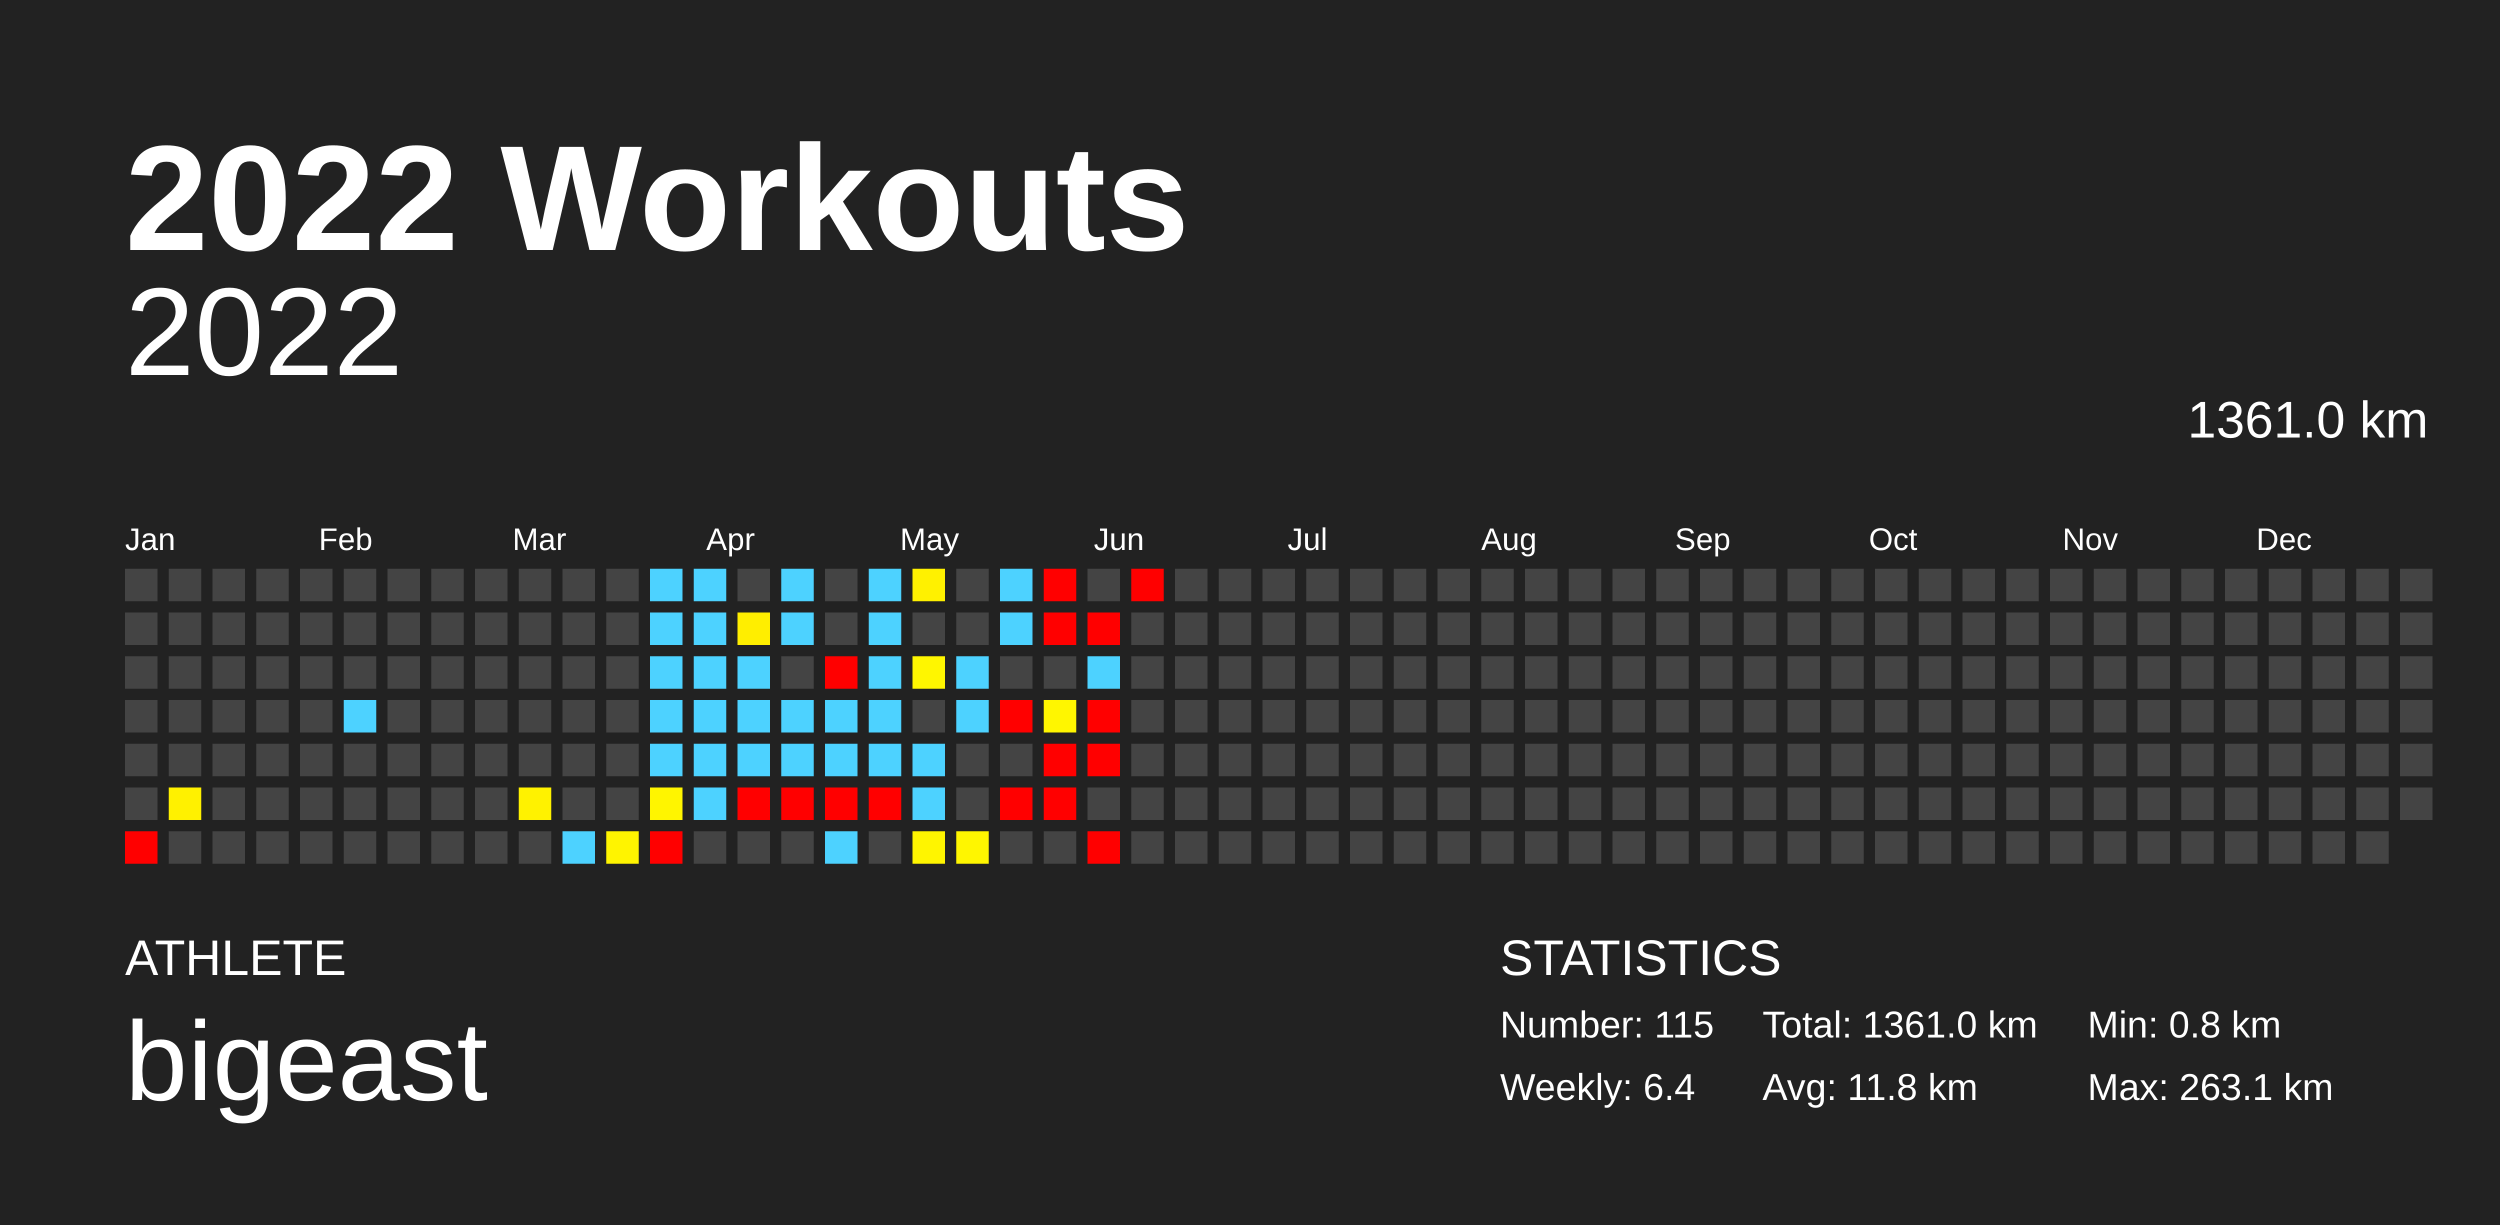
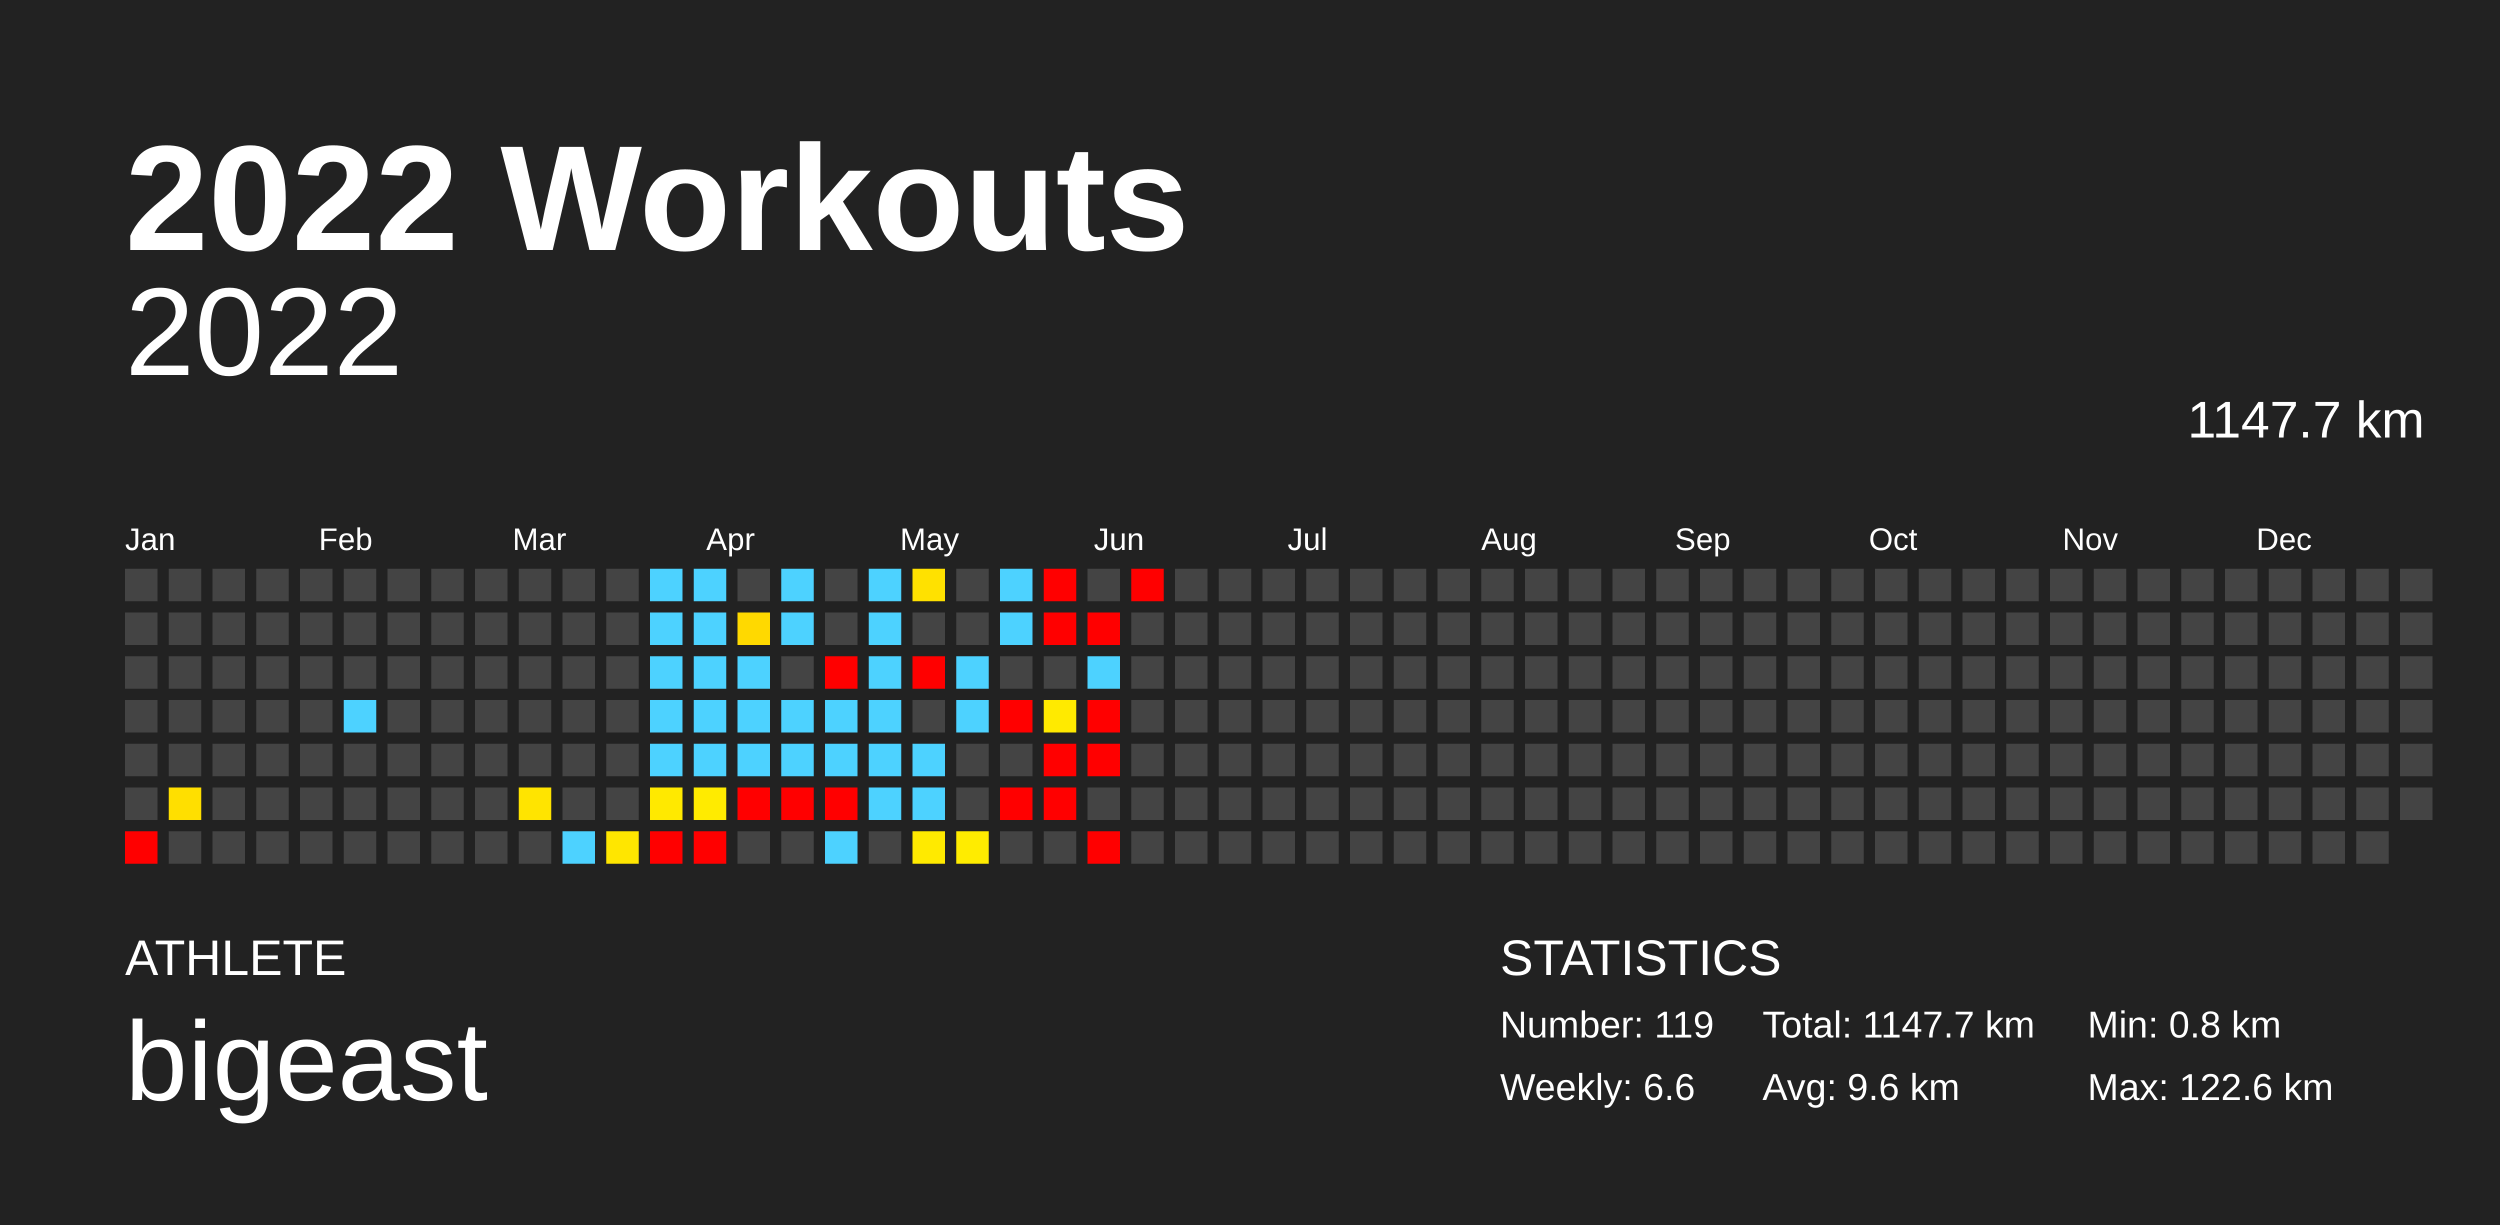
<svg xmlns="http://www.w3.org/2000/svg" baseProfile="full" height="98mm" version="1.1" viewBox="0,0,200,98" width="200mm">
  <defs />
  <rect fill="#222222" height="98" width="200" x="0" y="0" />
  <text fill="#FFFFFF" style="font-size:12px; font-family:Arial; font-weight:bold;" x="10" y="20">2022 Workouts</text>
  <text fill="#FFFFFF" style="font-size:4px; font-family:Arial" x="10" y="78">ATHLETE</text>
  <text fill="#FFFFFF" style="font-size:9px; font-family:Arial" x="10" y="88">bigeast</text>
  <text fill="#FFFFFF" style="font-size:4px; font-family:Arial" x="120" y="78">STATISTICS</text>
-   <text fill="#FFFFFF" style="font-size:3px; font-family:Arial" x="120" y="83">Number: 115</text>
-   <text fill="#FFFFFF" style="font-size:3px; font-family:Arial" x="120" y="88">Weekly: 6.4</text>
-   <text fill="#FFFFFF" style="font-size:3px; font-family:Arial" x="141" y="83">Total: 1361.0 km</text>
-   <text fill="#FFFFFF" style="font-size:3px; font-family:Arial" x="141" y="88">Avg: 11.8 km</text>
+   <text fill="#FFFFFF" style="font-size:3px; font-family:Arial" x="120" y="83">Number: 119</text>
+   <text fill="#FFFFFF" style="font-size:3px; font-family:Arial" x="120" y="88">Weekly: 6.6</text>
+   <text fill="#FFFFFF" style="font-size:3px; font-family:Arial" x="141" y="83">Total: 1147.7 km</text>
+   <text fill="#FFFFFF" style="font-size:3px; font-family:Arial" x="141" y="88">Avg: 9.6 km</text>
  <text fill="#FFFFFF" style="font-size:3px; font-family:Arial" x="167" y="83">Min: 0.8 km</text>
-   <text fill="#FFFFFF" style="font-size:3px; font-family:Arial" x="167" y="88">Max: 263.1 km</text>
+   <text fill="#FFFFFF" style="font-size:3px; font-family:Arial" x="167" y="88">Max: 122.6 km</text>
  <text alignment-baseline="hanging" fill="#FFFFFF" style="font-size:10.0px; font-family:Arial;" x="10" y="30">2022</text>
-   <text alignment-baseline="hanging" fill="#FFFFFF" style="font-size:4.125px; font-family:Arial;" x="175" y="35">1361.0 km</text>
+   <text alignment-baseline="hanging" fill="#FFFFFF" style="font-size:4.125px; font-family:Arial;" x="175" y="35">1147.7 km</text>
  <text fill="#FFFFFF" style="font-size:2.5px; font-family:Arial" x="10.0" y="44">Jan</text>
  <text fill="#FFFFFF" style="font-size:2.5px; font-family:Arial" x="25.5" y="44">Feb</text>
  <text fill="#FFFFFF" style="font-size:2.5px; font-family:Arial" x="41.0" y="44">Mar</text>
  <text fill="#FFFFFF" style="font-size:2.5px; font-family:Arial" x="56.5" y="44">Apr</text>
  <text fill="#FFFFFF" style="font-size:2.5px; font-family:Arial" x="72.0" y="44">May</text>
  <text fill="#FFFFFF" style="font-size:2.5px; font-family:Arial" x="87.5" y="44">Jun</text>
  <text fill="#FFFFFF" style="font-size:2.5px; font-family:Arial" x="103.0" y="44">Jul</text>
  <text fill="#FFFFFF" style="font-size:2.5px; font-family:Arial" x="118.5" y="44">Aug</text>
  <text fill="#FFFFFF" style="font-size:2.5px; font-family:Arial" x="134.0" y="44">Sep</text>
  <text fill="#FFFFFF" style="font-size:2.5px; font-family:Arial" x="149.5" y="44">Oct</text>
  <text fill="#FFFFFF" style="font-size:2.5px; font-family:Arial" x="165.0" y="44">Nov</text>
  <text fill="#FFFFFF" style="font-size:2.5px; font-family:Arial" x="180.5" y="44">Dec</text>
  <rect fill="#444444" height="2.6" width="2.6" x="10.0" y="45.5" />
  <rect fill="#444444" height="2.6" width="2.6" x="10.0" y="49.0" />
  <rect fill="#444444" height="2.6" width="2.6" x="10.0" y="52.5" />
  <rect fill="#444444" height="2.6" width="2.6" x="10.0" y="56.0" />
  <rect fill="#444444" height="2.6" width="2.6" x="10.0" y="59.5" />
  <rect fill="#444444" height="2.6" width="2.6" x="10.0" y="63.0" />
  <rect fill="red" height="2.6" width="2.6" x="10.0" y="66.5" />
  <rect fill="#444444" height="2.6" width="2.6" x="13.5" y="45.5" />
  <rect fill="#444444" height="2.6" width="2.6" x="13.5" y="49.0" />
  <rect fill="#444444" height="2.6" width="2.6" x="13.5" y="52.5" />
  <rect fill="#444444" height="2.6" width="2.6" x="13.5" y="56.0" />
  <rect fill="#444444" height="2.6" width="2.6" x="13.5" y="59.5" />
-   <rect fill="#fff100" height="2.6" width="2.6" x="13.5" y="63.0" />
+   <rect fill="#ffdf00" height="2.6" width="2.6" x="13.5" y="63.0" />
  <rect fill="#444444" height="2.6" width="2.6" x="13.5" y="66.5" />
  <rect fill="#444444" height="2.6" width="2.6" x="17.0" y="45.5" />
  <rect fill="#444444" height="2.6" width="2.6" x="17.0" y="49.0" />
  <rect fill="#444444" height="2.6" width="2.6" x="17.0" y="52.5" />
  <rect fill="#444444" height="2.6" width="2.6" x="17.0" y="56.0" />
  <rect fill="#444444" height="2.6" width="2.6" x="17.0" y="59.5" />
  <rect fill="#444444" height="2.6" width="2.6" x="17.0" y="63.0" />
  <rect fill="#444444" height="2.6" width="2.6" x="17.0" y="66.5" />
  <rect fill="#444444" height="2.6" width="2.6" x="20.5" y="45.5" />
  <rect fill="#444444" height="2.6" width="2.6" x="20.5" y="49.0" />
  <rect fill="#444444" height="2.6" width="2.6" x="20.5" y="52.5" />
  <rect fill="#444444" height="2.6" width="2.6" x="20.5" y="56.0" />
  <rect fill="#444444" height="2.6" width="2.6" x="20.5" y="59.5" />
  <rect fill="#444444" height="2.6" width="2.6" x="20.5" y="63.0" />
  <rect fill="#444444" height="2.6" width="2.6" x="20.5" y="66.5" />
  <rect fill="#444444" height="2.6" width="2.6" x="24.0" y="45.5" />
  <rect fill="#444444" height="2.6" width="2.6" x="24.0" y="49.0" />
  <rect fill="#444444" height="2.6" width="2.6" x="24.0" y="52.5" />
  <rect fill="#444444" height="2.6" width="2.6" x="24.0" y="56.0" />
  <rect fill="#444444" height="2.6" width="2.6" x="24.0" y="59.5" />
  <rect fill="#444444" height="2.6" width="2.6" x="24.0" y="63.0" />
  <rect fill="#444444" height="2.6" width="2.6" x="24.0" y="66.5" />
  <rect fill="#444444" height="2.6" width="2.6" x="27.5" y="45.5" />
  <rect fill="#444444" height="2.6" width="2.6" x="27.5" y="49.0" />
  <rect fill="#444444" height="2.6" width="2.6" x="27.5" y="52.5" />
  <rect fill="#4dd2ff" height="2.6" width="2.6" x="27.5" y="56.0" />
  <rect fill="#444444" height="2.6" width="2.6" x="27.5" y="59.5" />
  <rect fill="#444444" height="2.6" width="2.6" x="27.5" y="63.0" />
  <rect fill="#444444" height="2.6" width="2.6" x="27.5" y="66.5" />
  <rect fill="#444444" height="2.6" width="2.6" x="31.0" y="45.5" />
  <rect fill="#444444" height="2.6" width="2.6" x="31.0" y="49.0" />
  <rect fill="#444444" height="2.6" width="2.6" x="31.0" y="52.5" />
  <rect fill="#444444" height="2.6" width="2.6" x="31.0" y="56.0" />
  <rect fill="#444444" height="2.6" width="2.6" x="31.0" y="59.5" />
  <rect fill="#444444" height="2.6" width="2.6" x="31.0" y="63.0" />
  <rect fill="#444444" height="2.6" width="2.6" x="31.0" y="66.5" />
  <rect fill="#444444" height="2.6" width="2.6" x="34.5" y="45.5" />
  <rect fill="#444444" height="2.6" width="2.6" x="34.5" y="49.0" />
  <rect fill="#444444" height="2.6" width="2.6" x="34.5" y="52.5" />
  <rect fill="#444444" height="2.6" width="2.6" x="34.5" y="56.0" />
  <rect fill="#444444" height="2.6" width="2.6" x="34.5" y="59.5" />
  <rect fill="#444444" height="2.6" width="2.6" x="34.5" y="63.0" />
  <rect fill="#444444" height="2.6" width="2.6" x="34.5" y="66.5" />
  <rect fill="#444444" height="2.6" width="2.6" x="38.0" y="45.5" />
  <rect fill="#444444" height="2.6" width="2.6" x="38.0" y="49.0" />
  <rect fill="#444444" height="2.6" width="2.6" x="38.0" y="52.5" />
  <rect fill="#444444" height="2.6" width="2.6" x="38.0" y="56.0" />
  <rect fill="#444444" height="2.6" width="2.6" x="38.0" y="59.5" />
  <rect fill="#444444" height="2.6" width="2.6" x="38.0" y="63.0" />
  <rect fill="#444444" height="2.6" width="2.6" x="38.0" y="66.5" />
  <rect fill="#444444" height="2.6" width="2.6" x="41.5" y="45.5" />
  <rect fill="#444444" height="2.6" width="2.6" x="41.5" y="49.0" />
  <rect fill="#444444" height="2.6" width="2.6" x="41.5" y="52.5" />
  <rect fill="#444444" height="2.6" width="2.6" x="41.5" y="56.0" />
  <rect fill="#444444" height="2.6" width="2.6" x="41.5" y="59.5" />
-   <rect fill="#fff200" height="2.6" width="2.6" x="41.5" y="63.0" />
+   <rect fill="#ffe400" height="2.6" width="2.6" x="41.5" y="63.0" />
  <rect fill="#444444" height="2.6" width="2.6" x="41.5" y="66.5" />
  <rect fill="#444444" height="2.6" width="2.6" x="45.0" y="45.5" />
  <rect fill="#444444" height="2.6" width="2.6" x="45.0" y="49.0" />
  <rect fill="#444444" height="2.6" width="2.6" x="45.0" y="52.5" />
  <rect fill="#444444" height="2.6" width="2.6" x="45.0" y="56.0" />
  <rect fill="#444444" height="2.6" width="2.6" x="45.0" y="59.5" />
  <rect fill="#444444" height="2.6" width="2.6" x="45.0" y="63.0" />
  <rect fill="#4dd2ff" height="2.6" width="2.6" x="45.0" y="66.5" />
  <rect fill="#444444" height="2.6" width="2.6" x="48.5" y="45.5" />
  <rect fill="#444444" height="2.6" width="2.6" x="48.5" y="49.0" />
  <rect fill="#444444" height="2.6" width="2.6" x="48.5" y="52.5" />
  <rect fill="#444444" height="2.6" width="2.6" x="48.5" y="56.0" />
  <rect fill="#444444" height="2.6" width="2.6" x="48.5" y="59.5" />
  <rect fill="#444444" height="2.6" width="2.6" x="48.5" y="63.0" />
-   <rect fill="#fff400" height="2.6" width="2.6" x="48.5" y="66.5" />
+   <rect fill="#ffe600" height="2.6" width="2.6" x="48.5" y="66.5" />
  <rect fill="#4dd2ff" height="2.6" width="2.6" x="52.0" y="45.5" />
  <rect fill="#4dd2ff" height="2.6" width="2.6" x="52.0" y="49.0" />
  <rect fill="#4dd2ff" height="2.6" width="2.6" x="52.0" y="52.5" />
  <rect fill="#4dd2ff" height="2.6" width="2.6" x="52.0" y="56.0" />
  <rect fill="#4dd2ff" height="2.6" width="2.6" x="52.0" y="59.5" />
-   <rect fill="#fff500" height="2.6" width="2.6" x="52.0" y="63.0" />
+   <rect fill="#ffe900" height="2.6" width="2.6" x="52.0" y="63.0" />
  <rect fill="red" height="2.6" width="2.6" x="52.0" y="66.5" />
  <rect fill="#4dd2ff" height="2.6" width="2.6" x="55.5" y="45.5" />
  <rect fill="#4dd2ff" height="2.6" width="2.6" x="55.5" y="49.0" />
  <rect fill="#4dd2ff" height="2.6" width="2.6" x="55.5" y="52.5" />
  <rect fill="#4dd2ff" height="2.6" width="2.6" x="55.5" y="56.0" />
  <rect fill="#4dd2ff" height="2.6" width="2.6" x="55.5" y="59.5" />
-   <rect fill="#4dd2ff" height="2.6" width="2.6" x="55.5" y="63.0" />
-   <rect fill="#444444" height="2.6" width="2.6" x="55.5" y="66.5" />
+   <rect fill="#ffeb00" height="2.6" width="2.6" x="55.5" y="63.0" />
+   <rect fill="red" height="2.6" width="2.6" x="55.5" y="66.5" />
  <rect fill="#444444" height="2.6" width="2.6" x="59.0" y="45.5" />
-   <rect fill="#ffee00" height="2.6" width="2.6" x="59.0" y="49.0" />
+   <rect fill="#ffd900" height="2.6" width="2.6" x="59.0" y="49.0" />
  <rect fill="#4dd2ff" height="2.6" width="2.6" x="59.0" y="52.5" />
  <rect fill="#4dd2ff" height="2.6" width="2.6" x="59.0" y="56.0" />
  <rect fill="#4dd2ff" height="2.6" width="2.6" x="59.0" y="59.5" />
  <rect fill="red" height="2.6" width="2.6" x="59.0" y="63.0" />
  <rect fill="#444444" height="2.6" width="2.6" x="59.0" y="66.5" />
  <rect fill="#4dd2ff" height="2.6" width="2.6" x="62.5" y="45.5" />
  <rect fill="#4dd2ff" height="2.6" width="2.6" x="62.5" y="49.0" />
  <rect fill="#444444" height="2.6" width="2.6" x="62.5" y="52.5" />
  <rect fill="#4dd2ff" height="2.6" width="2.6" x="62.5" y="56.0" />
  <rect fill="#4dd2ff" height="2.6" width="2.6" x="62.5" y="59.5" />
  <rect fill="red" height="2.6" width="2.6" x="62.5" y="63.0" />
  <rect fill="#444444" height="2.6" width="2.6" x="62.5" y="66.5" />
  <rect fill="#444444" height="2.6" width="2.6" x="66.0" y="45.5" />
  <rect fill="#444444" height="2.6" width="2.6" x="66.0" y="49.0" />
  <rect fill="red" height="2.6" width="2.6" x="66.0" y="52.5" />
  <rect fill="#4dd2ff" height="2.6" width="2.6" x="66.0" y="56.0" />
  <rect fill="#4dd2ff" height="2.6" width="2.6" x="66.0" y="59.5" />
  <rect fill="red" height="2.6" width="2.6" x="66.0" y="63.0" />
  <rect fill="#4dd2ff" height="2.6" width="2.6" x="66.0" y="66.5" />
  <rect fill="#4dd2ff" height="2.6" width="2.6" x="69.5" y="45.5" />
  <rect fill="#4dd2ff" height="2.6" width="2.6" x="69.5" y="49.0" />
  <rect fill="#4dd2ff" height="2.6" width="2.6" x="69.5" y="52.5" />
  <rect fill="#4dd2ff" height="2.6" width="2.6" x="69.5" y="56.0" />
  <rect fill="#4dd2ff" height="2.6" width="2.6" x="69.5" y="59.5" />
-   <rect fill="red" height="2.6" width="2.6" x="69.5" y="63.0" />
+   <rect fill="#4dd2ff" height="2.6" width="2.6" x="69.5" y="63.0" />
  <rect fill="#444444" height="2.6" width="2.6" x="69.5" y="66.5" />
-   <rect fill="#fff100" height="2.6" width="2.6" x="73.0" y="45.5" />
+   <rect fill="#ffe100" height="2.6" width="2.6" x="73.0" y="45.5" />
  <rect fill="#444444" height="2.6" width="2.6" x="73.0" y="49.0" />
-   <rect fill="#fff600" height="2.6" width="2.6" x="73.0" y="52.5" />
+   <rect fill="red" height="2.6" width="2.6" x="73.0" y="52.5" />
  <rect fill="#444444" height="2.6" width="2.6" x="73.0" y="56.0" />
  <rect fill="#4dd2ff" height="2.6" width="2.6" x="73.0" y="59.5" />
  <rect fill="#4dd2ff" height="2.6" width="2.6" x="73.0" y="63.0" />
-   <rect fill="#fff500" height="2.6" width="2.6" x="73.0" y="66.5" />
+   <rect fill="#ffea00" height="2.6" width="2.6" x="73.0" y="66.5" />
  <rect fill="#444444" height="2.6" width="2.6" x="76.5" y="45.5" />
  <rect fill="#444444" height="2.6" width="2.6" x="76.5" y="49.0" />
  <rect fill="#4dd2ff" height="2.6" width="2.6" x="76.5" y="52.5" />
  <rect fill="#4dd2ff" height="2.6" width="2.6" x="76.5" y="56.0" />
  <rect fill="#444444" height="2.6" width="2.6" x="76.5" y="59.5" />
  <rect fill="#444444" height="2.6" width="2.6" x="76.5" y="63.0" />
-   <rect fill="#fff600" height="2.6" width="2.6" x="76.5" y="66.5" />
+   <rect fill="#ffec00" height="2.6" width="2.6" x="76.5" y="66.5" />
  <rect fill="#4dd2ff" height="2.6" width="2.6" x="80.0" y="45.5" />
  <rect fill="#4dd2ff" height="2.6" width="2.6" x="80.0" y="49.0" />
  <rect fill="#444444" height="2.6" width="2.6" x="80.0" y="52.5" />
  <rect fill="red" height="2.6" width="2.6" x="80.0" y="56.0" />
  <rect fill="#444444" height="2.6" width="2.6" x="80.0" y="59.5" />
  <rect fill="red" height="2.6" width="2.6" x="80.0" y="63.0" />
  <rect fill="#444444" height="2.6" width="2.6" x="80.0" y="66.5" />
  <rect fill="red" height="2.6" width="2.6" x="83.5" y="45.5" />
  <rect fill="red" height="2.6" width="2.6" x="83.5" y="49.0" />
  <rect fill="#444444" height="2.6" width="2.6" x="83.5" y="52.5" />
-   <rect fill="#fff600" height="2.6" width="2.6" x="83.5" y="56.0" />
+   <rect fill="#ffea00" height="2.6" width="2.6" x="83.5" y="56.0" />
  <rect fill="red" height="2.6" width="2.6" x="83.5" y="59.5" />
  <rect fill="red" height="2.6" width="2.6" x="83.5" y="63.0" />
  <rect fill="#444444" height="2.6" width="2.6" x="83.5" y="66.5" />
  <rect fill="#444444" height="2.6" width="2.6" x="87.0" y="45.5" />
  <rect fill="red" height="2.6" width="2.6" x="87.0" y="49.0" />
  <rect fill="#4dd2ff" height="2.6" width="2.6" x="87.0" y="52.5" />
  <rect fill="red" height="2.6" width="2.6" x="87.0" y="56.0" />
  <rect fill="red" height="2.6" width="2.6" x="87.0" y="59.5" />
  <rect fill="#444444" height="2.6" width="2.6" x="87.0" y="63.0" />
  <rect fill="red" height="2.6" width="2.6" x="87.0" y="66.5" />
  <rect fill="red" height="2.6" width="2.6" x="90.5" y="45.5" />
  <rect fill="#444444" height="2.6" width="2.6" x="90.5" y="49.0" />
  <rect fill="#444444" height="2.6" width="2.6" x="90.5" y="52.5" />
  <rect fill="#444444" height="2.6" width="2.6" x="90.5" y="56.0" />
  <rect fill="#444444" height="2.6" width="2.6" x="90.5" y="59.5" />
  <rect fill="#444444" height="2.6" width="2.6" x="90.5" y="63.0" />
  <rect fill="#444444" height="2.6" width="2.6" x="90.5" y="66.5" />
  <rect fill="#444444" height="2.6" width="2.6" x="94.0" y="45.5" />
  <rect fill="#444444" height="2.6" width="2.6" x="94.0" y="49.0" />
  <rect fill="#444444" height="2.6" width="2.6" x="94.0" y="52.5" />
  <rect fill="#444444" height="2.6" width="2.6" x="94.0" y="56.0" />
  <rect fill="#444444" height="2.6" width="2.6" x="94.0" y="59.5" />
  <rect fill="#444444" height="2.6" width="2.6" x="94.0" y="63.0" />
  <rect fill="#444444" height="2.6" width="2.6" x="94.0" y="66.5" />
  <rect fill="#444444" height="2.6" width="2.6" x="97.5" y="45.5" />
  <rect fill="#444444" height="2.6" width="2.6" x="97.5" y="49.0" />
  <rect fill="#444444" height="2.6" width="2.6" x="97.5" y="52.5" />
  <rect fill="#444444" height="2.6" width="2.6" x="97.5" y="56.0" />
  <rect fill="#444444" height="2.6" width="2.6" x="97.5" y="59.5" />
  <rect fill="#444444" height="2.6" width="2.6" x="97.5" y="63.0" />
  <rect fill="#444444" height="2.6" width="2.6" x="97.5" y="66.5" />
  <rect fill="#444444" height="2.6" width="2.6" x="101.0" y="45.5" />
  <rect fill="#444444" height="2.6" width="2.6" x="101.0" y="49.0" />
  <rect fill="#444444" height="2.6" width="2.6" x="101.0" y="52.5" />
  <rect fill="#444444" height="2.6" width="2.6" x="101.0" y="56.0" />
  <rect fill="#444444" height="2.6" width="2.6" x="101.0" y="59.5" />
  <rect fill="#444444" height="2.6" width="2.6" x="101.0" y="63.0" />
  <rect fill="#444444" height="2.6" width="2.6" x="101.0" y="66.5" />
  <rect fill="#444444" height="2.6" width="2.6" x="104.5" y="45.5" />
  <rect fill="#444444" height="2.6" width="2.6" x="104.5" y="49.0" />
  <rect fill="#444444" height="2.6" width="2.6" x="104.5" y="52.5" />
  <rect fill="#444444" height="2.6" width="2.6" x="104.5" y="56.0" />
  <rect fill="#444444" height="2.6" width="2.6" x="104.5" y="59.5" />
  <rect fill="#444444" height="2.6" width="2.6" x="104.5" y="63.0" />
  <rect fill="#444444" height="2.6" width="2.6" x="104.5" y="66.5" />
  <rect fill="#444444" height="2.6" width="2.6" x="108.0" y="45.5" />
  <rect fill="#444444" height="2.6" width="2.6" x="108.0" y="49.0" />
  <rect fill="#444444" height="2.6" width="2.6" x="108.0" y="52.5" />
  <rect fill="#444444" height="2.6" width="2.6" x="108.0" y="56.0" />
  <rect fill="#444444" height="2.6" width="2.6" x="108.0" y="59.5" />
  <rect fill="#444444" height="2.6" width="2.6" x="108.0" y="63.0" />
  <rect fill="#444444" height="2.6" width="2.6" x="108.0" y="66.5" />
  <rect fill="#444444" height="2.6" width="2.6" x="111.5" y="45.5" />
  <rect fill="#444444" height="2.6" width="2.6" x="111.5" y="49.0" />
  <rect fill="#444444" height="2.6" width="2.6" x="111.5" y="52.5" />
  <rect fill="#444444" height="2.6" width="2.6" x="111.5" y="56.0" />
  <rect fill="#444444" height="2.6" width="2.6" x="111.5" y="59.5" />
  <rect fill="#444444" height="2.6" width="2.6" x="111.5" y="63.0" />
  <rect fill="#444444" height="2.6" width="2.6" x="111.5" y="66.5" />
  <rect fill="#444444" height="2.6" width="2.6" x="115.0" y="45.5" />
  <rect fill="#444444" height="2.6" width="2.6" x="115.0" y="49.0" />
  <rect fill="#444444" height="2.6" width="2.6" x="115.0" y="52.5" />
  <rect fill="#444444" height="2.6" width="2.6" x="115.0" y="56.0" />
  <rect fill="#444444" height="2.6" width="2.6" x="115.0" y="59.5" />
  <rect fill="#444444" height="2.6" width="2.6" x="115.0" y="63.0" />
  <rect fill="#444444" height="2.6" width="2.6" x="115.0" y="66.5" />
  <rect fill="#444444" height="2.6" width="2.6" x="118.5" y="45.5" />
  <rect fill="#444444" height="2.6" width="2.6" x="118.5" y="49.0" />
  <rect fill="#444444" height="2.6" width="2.6" x="118.5" y="52.5" />
  <rect fill="#444444" height="2.6" width="2.6" x="118.5" y="56.0" />
  <rect fill="#444444" height="2.6" width="2.6" x="118.5" y="59.5" />
  <rect fill="#444444" height="2.6" width="2.6" x="118.5" y="63.0" />
  <rect fill="#444444" height="2.6" width="2.6" x="118.5" y="66.5" />
  <rect fill="#444444" height="2.6" width="2.6" x="122.0" y="45.5" />
  <rect fill="#444444" height="2.6" width="2.6" x="122.0" y="49.0" />
  <rect fill="#444444" height="2.6" width="2.6" x="122.0" y="52.5" />
  <rect fill="#444444" height="2.6" width="2.6" x="122.0" y="56.0" />
  <rect fill="#444444" height="2.6" width="2.6" x="122.0" y="59.5" />
  <rect fill="#444444" height="2.6" width="2.6" x="122.0" y="63.0" />
  <rect fill="#444444" height="2.6" width="2.6" x="122.0" y="66.5" />
  <rect fill="#444444" height="2.6" width="2.6" x="125.5" y="45.5" />
  <rect fill="#444444" height="2.6" width="2.6" x="125.5" y="49.0" />
  <rect fill="#444444" height="2.6" width="2.6" x="125.5" y="52.5" />
  <rect fill="#444444" height="2.6" width="2.6" x="125.5" y="56.0" />
  <rect fill="#444444" height="2.6" width="2.6" x="125.5" y="59.5" />
  <rect fill="#444444" height="2.6" width="2.6" x="125.5" y="63.0" />
  <rect fill="#444444" height="2.6" width="2.6" x="125.5" y="66.5" />
  <rect fill="#444444" height="2.6" width="2.6" x="129.0" y="45.5" />
  <rect fill="#444444" height="2.6" width="2.6" x="129.0" y="49.0" />
  <rect fill="#444444" height="2.6" width="2.6" x="129.0" y="52.5" />
  <rect fill="#444444" height="2.6" width="2.6" x="129.0" y="56.0" />
  <rect fill="#444444" height="2.6" width="2.6" x="129.0" y="59.5" />
  <rect fill="#444444" height="2.6" width="2.6" x="129.0" y="63.0" />
  <rect fill="#444444" height="2.6" width="2.6" x="129.0" y="66.5" />
  <rect fill="#444444" height="2.6" width="2.6" x="132.5" y="45.5" />
  <rect fill="#444444" height="2.6" width="2.6" x="132.5" y="49.0" />
  <rect fill="#444444" height="2.6" width="2.6" x="132.5" y="52.5" />
  <rect fill="#444444" height="2.6" width="2.6" x="132.5" y="56.0" />
  <rect fill="#444444" height="2.6" width="2.6" x="132.5" y="59.5" />
  <rect fill="#444444" height="2.6" width="2.6" x="132.5" y="63.0" />
  <rect fill="#444444" height="2.6" width="2.6" x="132.5" y="66.5" />
  <rect fill="#444444" height="2.6" width="2.6" x="136.0" y="45.5" />
  <rect fill="#444444" height="2.6" width="2.6" x="136.0" y="49.0" />
  <rect fill="#444444" height="2.6" width="2.6" x="136.0" y="52.5" />
  <rect fill="#444444" height="2.6" width="2.6" x="136.0" y="56.0" />
  <rect fill="#444444" height="2.6" width="2.6" x="136.0" y="59.5" />
  <rect fill="#444444" height="2.6" width="2.6" x="136.0" y="63.0" />
  <rect fill="#444444" height="2.6" width="2.6" x="136.0" y="66.5" />
  <rect fill="#444444" height="2.6" width="2.6" x="139.5" y="45.5" />
  <rect fill="#444444" height="2.6" width="2.6" x="139.5" y="49.0" />
  <rect fill="#444444" height="2.6" width="2.6" x="139.5" y="52.5" />
  <rect fill="#444444" height="2.6" width="2.6" x="139.5" y="56.0" />
  <rect fill="#444444" height="2.6" width="2.6" x="139.5" y="59.5" />
  <rect fill="#444444" height="2.6" width="2.6" x="139.5" y="63.0" />
  <rect fill="#444444" height="2.6" width="2.6" x="139.5" y="66.5" />
  <rect fill="#444444" height="2.6" width="2.6" x="143.0" y="45.5" />
  <rect fill="#444444" height="2.6" width="2.6" x="143.0" y="49.0" />
  <rect fill="#444444" height="2.6" width="2.6" x="143.0" y="52.5" />
  <rect fill="#444444" height="2.6" width="2.6" x="143.0" y="56.0" />
  <rect fill="#444444" height="2.6" width="2.6" x="143.0" y="59.5" />
  <rect fill="#444444" height="2.6" width="2.6" x="143.0" y="63.0" />
  <rect fill="#444444" height="2.6" width="2.6" x="143.0" y="66.5" />
  <rect fill="#444444" height="2.6" width="2.6" x="146.5" y="45.5" />
  <rect fill="#444444" height="2.6" width="2.6" x="146.5" y="49.0" />
  <rect fill="#444444" height="2.6" width="2.6" x="146.5" y="52.5" />
  <rect fill="#444444" height="2.6" width="2.6" x="146.5" y="56.0" />
  <rect fill="#444444" height="2.6" width="2.6" x="146.5" y="59.5" />
  <rect fill="#444444" height="2.6" width="2.6" x="146.5" y="63.0" />
  <rect fill="#444444" height="2.6" width="2.6" x="146.5" y="66.5" />
  <rect fill="#444444" height="2.6" width="2.6" x="150.0" y="45.5" />
  <rect fill="#444444" height="2.6" width="2.6" x="150.0" y="49.0" />
  <rect fill="#444444" height="2.6" width="2.6" x="150.0" y="52.5" />
  <rect fill="#444444" height="2.6" width="2.6" x="150.0" y="56.0" />
  <rect fill="#444444" height="2.6" width="2.6" x="150.0" y="59.5" />
  <rect fill="#444444" height="2.6" width="2.6" x="150.0" y="63.0" />
  <rect fill="#444444" height="2.6" width="2.6" x="150.0" y="66.5" />
  <rect fill="#444444" height="2.6" width="2.6" x="153.5" y="45.5" />
  <rect fill="#444444" height="2.6" width="2.6" x="153.5" y="49.0" />
  <rect fill="#444444" height="2.6" width="2.6" x="153.5" y="52.5" />
  <rect fill="#444444" height="2.6" width="2.6" x="153.5" y="56.0" />
  <rect fill="#444444" height="2.6" width="2.6" x="153.5" y="59.5" />
  <rect fill="#444444" height="2.6" width="2.6" x="153.5" y="63.0" />
  <rect fill="#444444" height="2.6" width="2.6" x="153.5" y="66.5" />
  <rect fill="#444444" height="2.6" width="2.6" x="157.0" y="45.5" />
  <rect fill="#444444" height="2.6" width="2.6" x="157.0" y="49.0" />
  <rect fill="#444444" height="2.6" width="2.6" x="157.0" y="52.5" />
  <rect fill="#444444" height="2.6" width="2.6" x="157.0" y="56.0" />
  <rect fill="#444444" height="2.6" width="2.6" x="157.0" y="59.5" />
  <rect fill="#444444" height="2.6" width="2.6" x="157.0" y="63.0" />
  <rect fill="#444444" height="2.6" width="2.6" x="157.0" y="66.5" />
  <rect fill="#444444" height="2.6" width="2.6" x="160.5" y="45.5" />
  <rect fill="#444444" height="2.6" width="2.6" x="160.5" y="49.0" />
  <rect fill="#444444" height="2.6" width="2.6" x="160.5" y="52.5" />
  <rect fill="#444444" height="2.6" width="2.6" x="160.5" y="56.0" />
  <rect fill="#444444" height="2.6" width="2.6" x="160.5" y="59.5" />
  <rect fill="#444444" height="2.6" width="2.6" x="160.5" y="63.0" />
  <rect fill="#444444" height="2.6" width="2.6" x="160.5" y="66.5" />
  <rect fill="#444444" height="2.6" width="2.6" x="164.0" y="45.5" />
  <rect fill="#444444" height="2.6" width="2.6" x="164.0" y="49.0" />
  <rect fill="#444444" height="2.6" width="2.6" x="164.0" y="52.5" />
  <rect fill="#444444" height="2.6" width="2.6" x="164.0" y="56.0" />
  <rect fill="#444444" height="2.6" width="2.6" x="164.0" y="59.5" />
  <rect fill="#444444" height="2.6" width="2.6" x="164.0" y="63.0" />
  <rect fill="#444444" height="2.6" width="2.6" x="164.0" y="66.5" />
  <rect fill="#444444" height="2.6" width="2.6" x="167.5" y="45.5" />
  <rect fill="#444444" height="2.6" width="2.6" x="167.5" y="49.0" />
  <rect fill="#444444" height="2.6" width="2.6" x="167.5" y="52.5" />
  <rect fill="#444444" height="2.6" width="2.6" x="167.5" y="56.0" />
  <rect fill="#444444" height="2.6" width="2.6" x="167.5" y="59.5" />
  <rect fill="#444444" height="2.6" width="2.6" x="167.5" y="63.0" />
  <rect fill="#444444" height="2.6" width="2.6" x="167.5" y="66.5" />
  <rect fill="#444444" height="2.6" width="2.6" x="171.0" y="45.5" />
  <rect fill="#444444" height="2.6" width="2.6" x="171.0" y="49.0" />
  <rect fill="#444444" height="2.6" width="2.6" x="171.0" y="52.5" />
  <rect fill="#444444" height="2.6" width="2.6" x="171.0" y="56.0" />
  <rect fill="#444444" height="2.6" width="2.6" x="171.0" y="59.5" />
  <rect fill="#444444" height="2.6" width="2.6" x="171.0" y="63.0" />
  <rect fill="#444444" height="2.6" width="2.6" x="171.0" y="66.5" />
  <rect fill="#444444" height="2.6" width="2.6" x="174.5" y="45.5" />
  <rect fill="#444444" height="2.6" width="2.6" x="174.5" y="49.0" />
  <rect fill="#444444" height="2.6" width="2.6" x="174.5" y="52.5" />
  <rect fill="#444444" height="2.6" width="2.6" x="174.5" y="56.0" />
  <rect fill="#444444" height="2.6" width="2.6" x="174.5" y="59.5" />
  <rect fill="#444444" height="2.6" width="2.6" x="174.5" y="63.0" />
  <rect fill="#444444" height="2.6" width="2.6" x="174.5" y="66.5" />
  <rect fill="#444444" height="2.6" width="2.6" x="178.0" y="45.5" />
  <rect fill="#444444" height="2.6" width="2.6" x="178.0" y="49.0" />
  <rect fill="#444444" height="2.6" width="2.6" x="178.0" y="52.5" />
  <rect fill="#444444" height="2.6" width="2.6" x="178.0" y="56.0" />
  <rect fill="#444444" height="2.6" width="2.6" x="178.0" y="59.5" />
  <rect fill="#444444" height="2.6" width="2.6" x="178.0" y="63.0" />
  <rect fill="#444444" height="2.6" width="2.6" x="178.0" y="66.5" />
  <rect fill="#444444" height="2.6" width="2.6" x="181.5" y="45.5" />
  <rect fill="#444444" height="2.6" width="2.6" x="181.5" y="49.0" />
  <rect fill="#444444" height="2.6" width="2.6" x="181.5" y="52.5" />
  <rect fill="#444444" height="2.6" width="2.6" x="181.5" y="56.0" />
  <rect fill="#444444" height="2.6" width="2.6" x="181.5" y="59.5" />
  <rect fill="#444444" height="2.6" width="2.6" x="181.5" y="63.0" />
  <rect fill="#444444" height="2.6" width="2.6" x="181.5" y="66.5" />
  <rect fill="#444444" height="2.6" width="2.6" x="185.0" y="45.5" />
  <rect fill="#444444" height="2.6" width="2.6" x="185.0" y="49.0" />
  <rect fill="#444444" height="2.6" width="2.6" x="185.0" y="52.5" />
  <rect fill="#444444" height="2.6" width="2.6" x="185.0" y="56.0" />
  <rect fill="#444444" height="2.6" width="2.6" x="185.0" y="59.5" />
  <rect fill="#444444" height="2.6" width="2.6" x="185.0" y="63.0" />
  <rect fill="#444444" height="2.6" width="2.6" x="185.0" y="66.5" />
  <rect fill="#444444" height="2.6" width="2.6" x="188.5" y="45.5" />
  <rect fill="#444444" height="2.6" width="2.6" x="188.5" y="49.0" />
  <rect fill="#444444" height="2.6" width="2.6" x="188.5" y="52.5" />
  <rect fill="#444444" height="2.6" width="2.6" x="188.5" y="56.0" />
  <rect fill="#444444" height="2.6" width="2.6" x="188.5" y="59.5" />
  <rect fill="#444444" height="2.6" width="2.6" x="188.5" y="63.0" />
  <rect fill="#444444" height="2.6" width="2.6" x="188.5" y="66.5" />
  <rect fill="#444444" height="2.6" width="2.6" x="192.0" y="45.5" />
  <rect fill="#444444" height="2.6" width="2.6" x="192.0" y="49.0" />
  <rect fill="#444444" height="2.6" width="2.6" x="192.0" y="52.5" />
  <rect fill="#444444" height="2.6" width="2.6" x="192.0" y="56.0" />
  <rect fill="#444444" height="2.6" width="2.6" x="192.0" y="59.5" />
  <rect fill="#444444" height="2.6" width="2.6" x="192.0" y="63.0" />
</svg>
